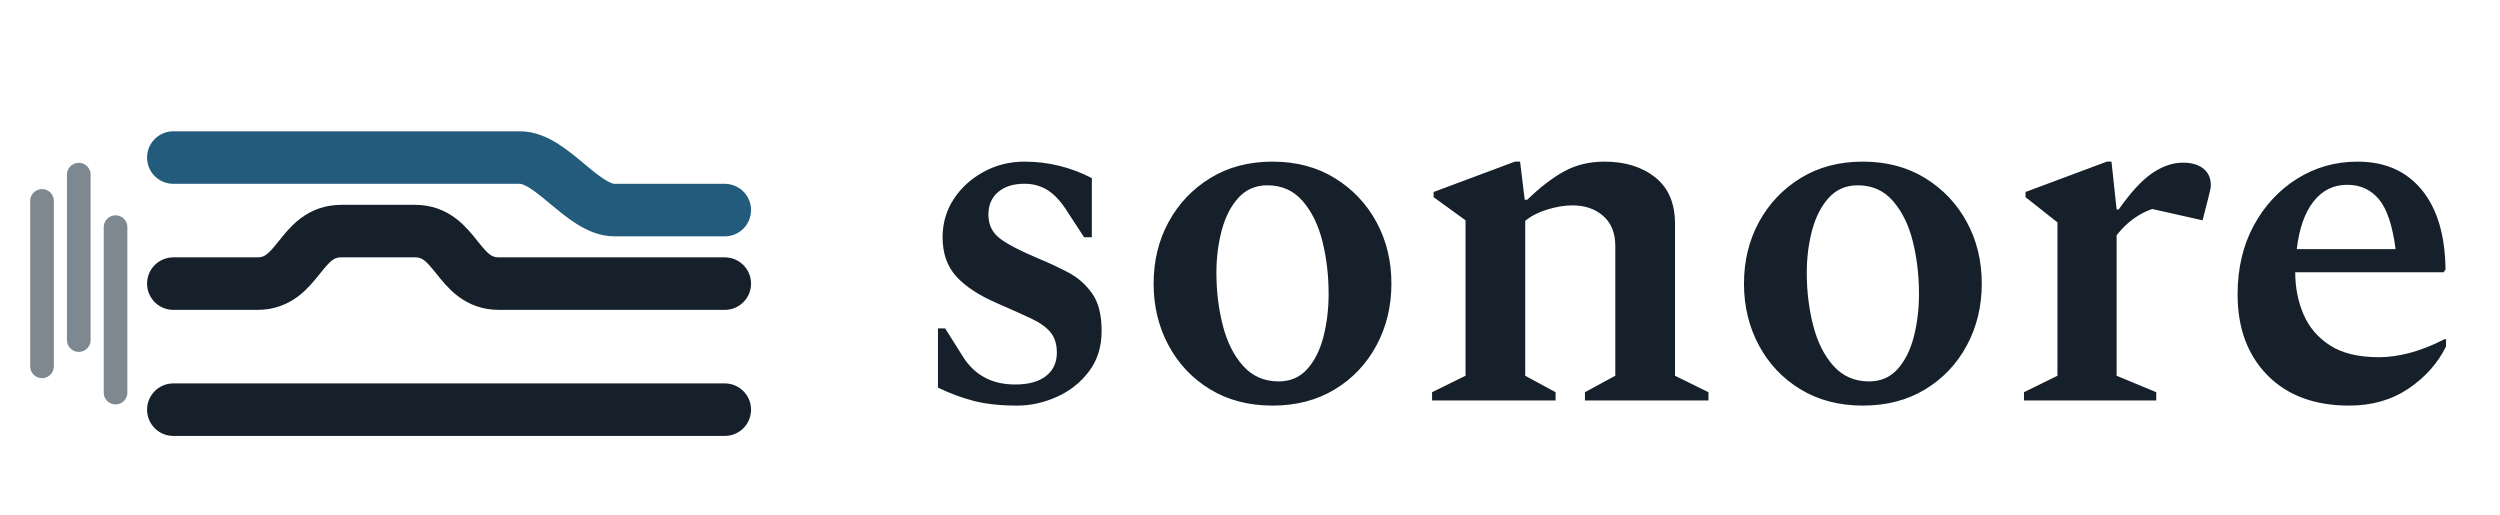
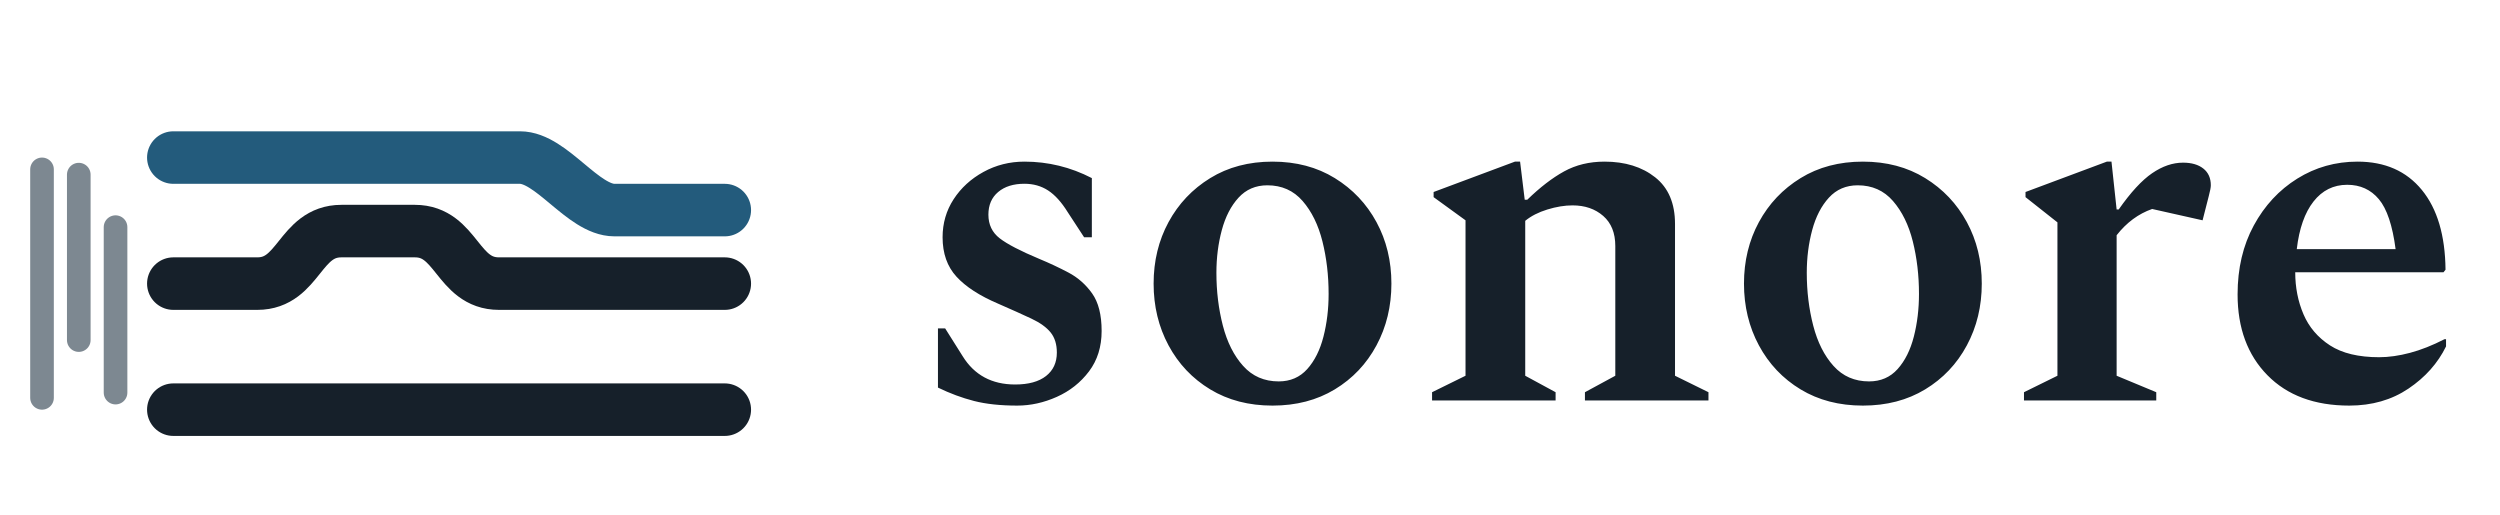
<svg xmlns="http://www.w3.org/2000/svg" viewBox="-33 -30 476 98" role="img" aria-label="sonore">
-   <path d="M-25,8.25 V39.75" stroke="#7D8891" stroke-width="4.5" stroke-linecap="round" />
+   <path d="M-25,2.25 V45.75" stroke="#7D8891" stroke-width="4.5" stroke-linecap="round" />
  <path d="M-18,3.25 V34.75" stroke="#7D8891" stroke-width="4.5" stroke-linecap="round" />
  <path d="M-11,13.25 V44.75" stroke="#7D8891" stroke-width="4.5" stroke-linecap="round" />
  <path d="M0,0 H66 C72,0 78,10 84,10 H105" stroke="#235B7C" fill="none" stroke-width="10" stroke-linecap="round" stroke-linejoin="round" />
  <path d="M0,24 H16 C24,24 24,14 32,14 H46 C54,14 54,24 62,24 H105" stroke="#16202A" fill="none" stroke-width="10" stroke-linecap="round" stroke-linejoin="round" />
  <path d="M0,48 H105" stroke="#16202A" fill="none" stroke-width="10" stroke-linecap="round" stroke-linejoin="round" />
  <path d="M160.678 47.226Q155.876 47.226 152.446 46.344Q149.016 45.462 145.586 43.796V32.526H146.958L150.29 37.818Q153.622 43.208 160.286 43.208Q164.108 43.208 166.166 41.591Q168.224 39.974 168.224 37.132Q168.224 34.78 167.048 33.31Q165.872 31.84 163.373 30.664Q160.874 29.488 157.052 27.822Q151.76 25.568 149.114 22.677Q146.468 19.786 146.468 15.18Q146.468 11.162 148.575 7.928Q150.682 4.694 154.259 2.734Q157.836 0.774 162.05 0.774Q168.812 0.774 174.888 3.91V15.18H173.418L170.282 10.378Q168.518 7.536 166.558 6.262Q164.598 4.988 162.05 4.988Q158.914 4.988 157.052 6.556Q155.19 8.124 155.19 10.868Q155.19 13.71 157.346 15.376Q159.502 17.042 164.892 19.296Q167.734 20.472 170.429 21.893Q173.124 23.314 174.937 25.862Q176.75 28.41 176.75 33.016Q176.75 37.524 174.349 40.709Q171.948 43.894 168.224 45.56Q164.5 47.226 160.678 47.226Z M209.286 47.226Q202.524 47.226 197.428 44.139Q192.332 41.052 189.49 35.76Q186.648 30.468 186.648 24.0Q186.648 17.532 189.49 12.289Q192.332 7.046 197.428 3.91Q202.524 0.774 209.286 0.774Q216.048 0.774 221.144 3.91Q226.24 7.046 229.082 12.289Q231.924 17.532 231.924 24.0Q231.924 30.468 229.082 35.76Q226.24 41.052 221.144 44.139Q216.048 47.226 209.286 47.226ZM210.462 42.62Q213.794 42.62 215.901 40.268Q218.008 37.916 218.988 34.094Q219.968 30.272 219.968 25.96Q219.968 20.668 218.792 15.964Q217.616 11.26 215.019 8.271Q212.422 5.282 208.306 5.282Q204.974 5.282 202.818 7.634Q200.662 9.986 199.633 13.808Q198.604 17.63 198.604 21.942Q198.604 27.234 199.829 31.987Q201.054 36.74 203.7 39.68Q206.346 42.62 210.462 42.62Z M239.666 46.246V44.678L246.036 41.542V11.946L239.96 7.536V6.556L255.444 0.774H256.424L257.306 8.026H257.796Q261.422 4.498 264.803 2.636Q268.184 0.774 272.496 0.774Q278.376 0.774 282.149 3.763Q285.922 6.752 285.922 12.632V41.542L292.292 44.678V46.246H268.772V44.678L274.554 41.542V16.846Q274.554 13.122 272.251 11.113Q269.948 9.104 266.42 9.104Q264.166 9.104 261.618 9.888Q259.07 10.672 257.404 12.044V41.542L263.186 44.678V46.246Z M321.692 47.226Q314.93 47.226 309.834 44.139Q304.738 41.052 301.896 35.76Q299.054 30.468 299.054 24.0Q299.054 17.532 301.896 12.289Q304.738 7.046 309.834 3.91Q314.93 0.774 321.692 0.774Q328.454 0.774 333.55 3.91Q338.646 7.046 341.488 12.289Q344.33 17.532 344.33 24.0Q344.33 30.468 341.488 35.76Q338.646 41.052 333.55 44.139Q328.454 47.226 321.692 47.226ZM322.868 42.62Q326.2 42.62 328.307 40.268Q330.414 37.916 331.394 34.094Q332.374 30.272 332.374 25.96Q332.374 20.668 331.198 15.964Q330.022 11.26 327.425 8.271Q324.828 5.282 320.712 5.282Q317.38 5.282 315.224 7.634Q313.068 9.986 312.039 13.808Q311.01 17.63 311.01 21.942Q311.01 27.234 312.235 31.987Q313.46 36.74 316.106 39.68Q318.752 42.62 322.868 42.62Z M352.366 46.246V44.678L358.736 41.542V12.338L352.66 7.536V6.556L368.144 0.774H369.026L370.006 9.888H370.398Q373.828 4.988 376.768 2.979Q379.708 0.97 382.648 0.97Q385.098 0.97 386.519 2.097Q387.94 3.224 387.94 5.282Q387.94 5.87 387.548 7.34L386.372 11.946L376.768 9.79Q372.848 11.162 370.006 14.788V41.542L377.552 44.678V46.246Z M414.302 47.226Q404.404 47.226 398.72 41.444Q393.036 35.662 393.036 26.058Q393.036 18.61 396.123 12.926Q399.21 7.242 404.404 4.008Q409.598 0.774 415.87 0.774Q423.71 0.774 428.12 6.164Q432.53 11.554 432.628 21.354L432.236 21.844H404.012Q404.012 26.156 405.58 29.831Q407.148 33.506 410.627 35.76Q414.106 38.014 419.986 38.014Q422.73 38.014 425.866 37.181Q429.002 36.348 432.432 34.584H432.726V35.956Q430.374 40.758 425.572 43.992Q420.77 47.226 414.302 47.226ZM413.91 5.184Q409.99 5.184 407.491 8.369Q404.992 11.554 404.306 17.434H423.122Q422.24 10.672 419.937 7.928Q417.634 5.184 413.91 5.184Z" fill="#16202A" />
</svg>
